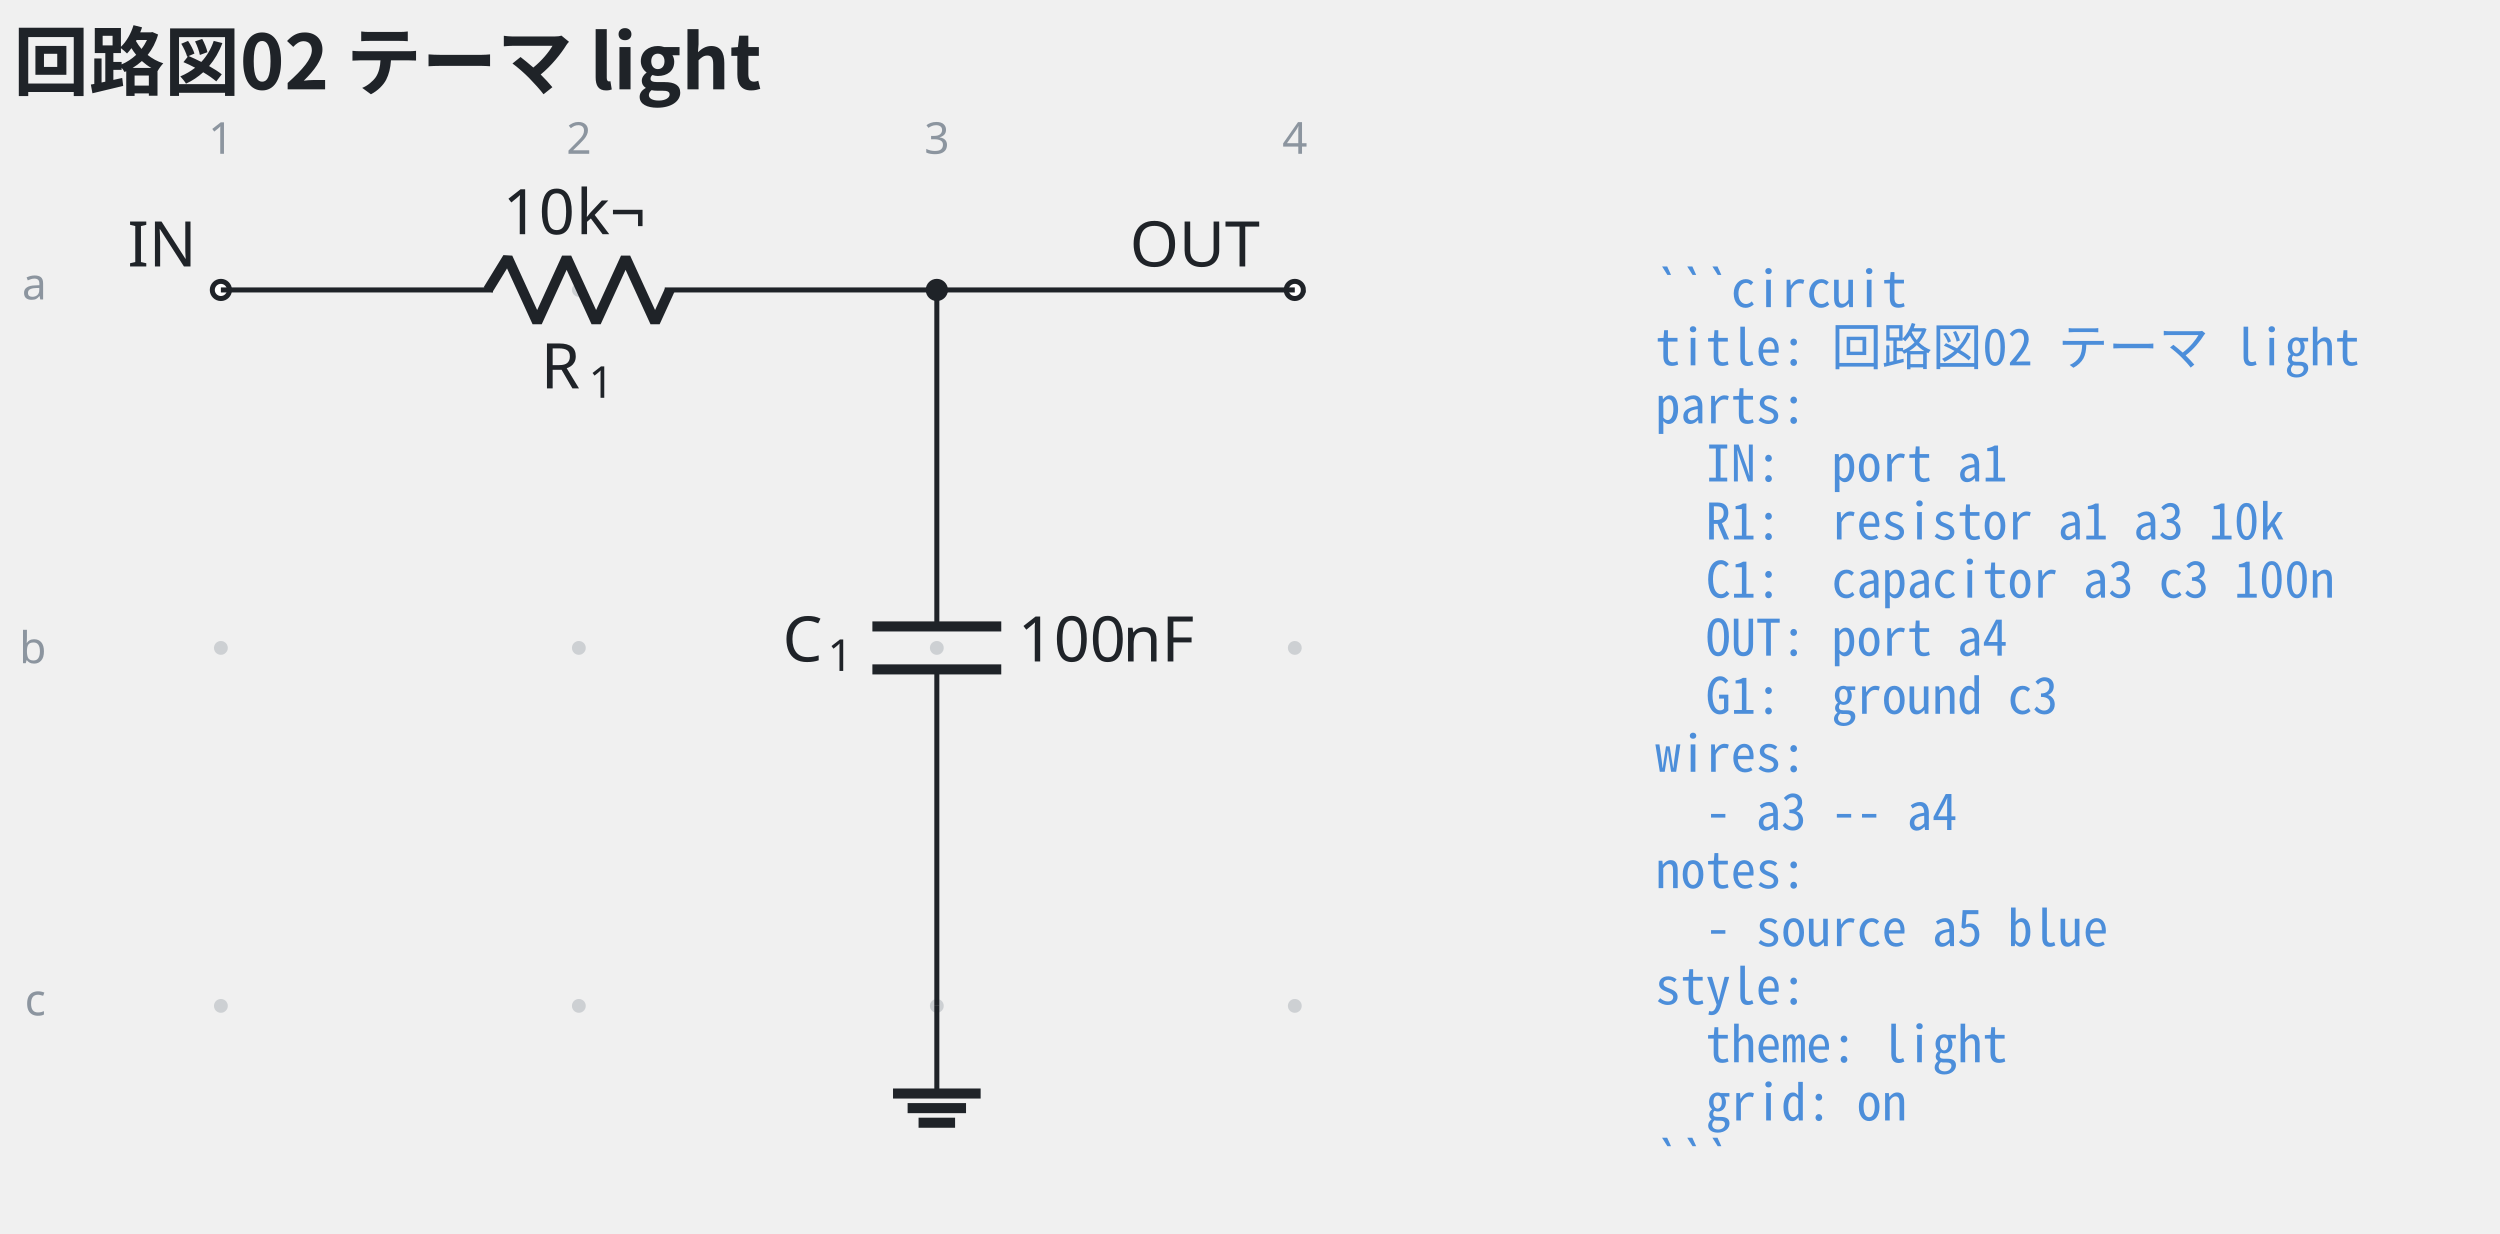
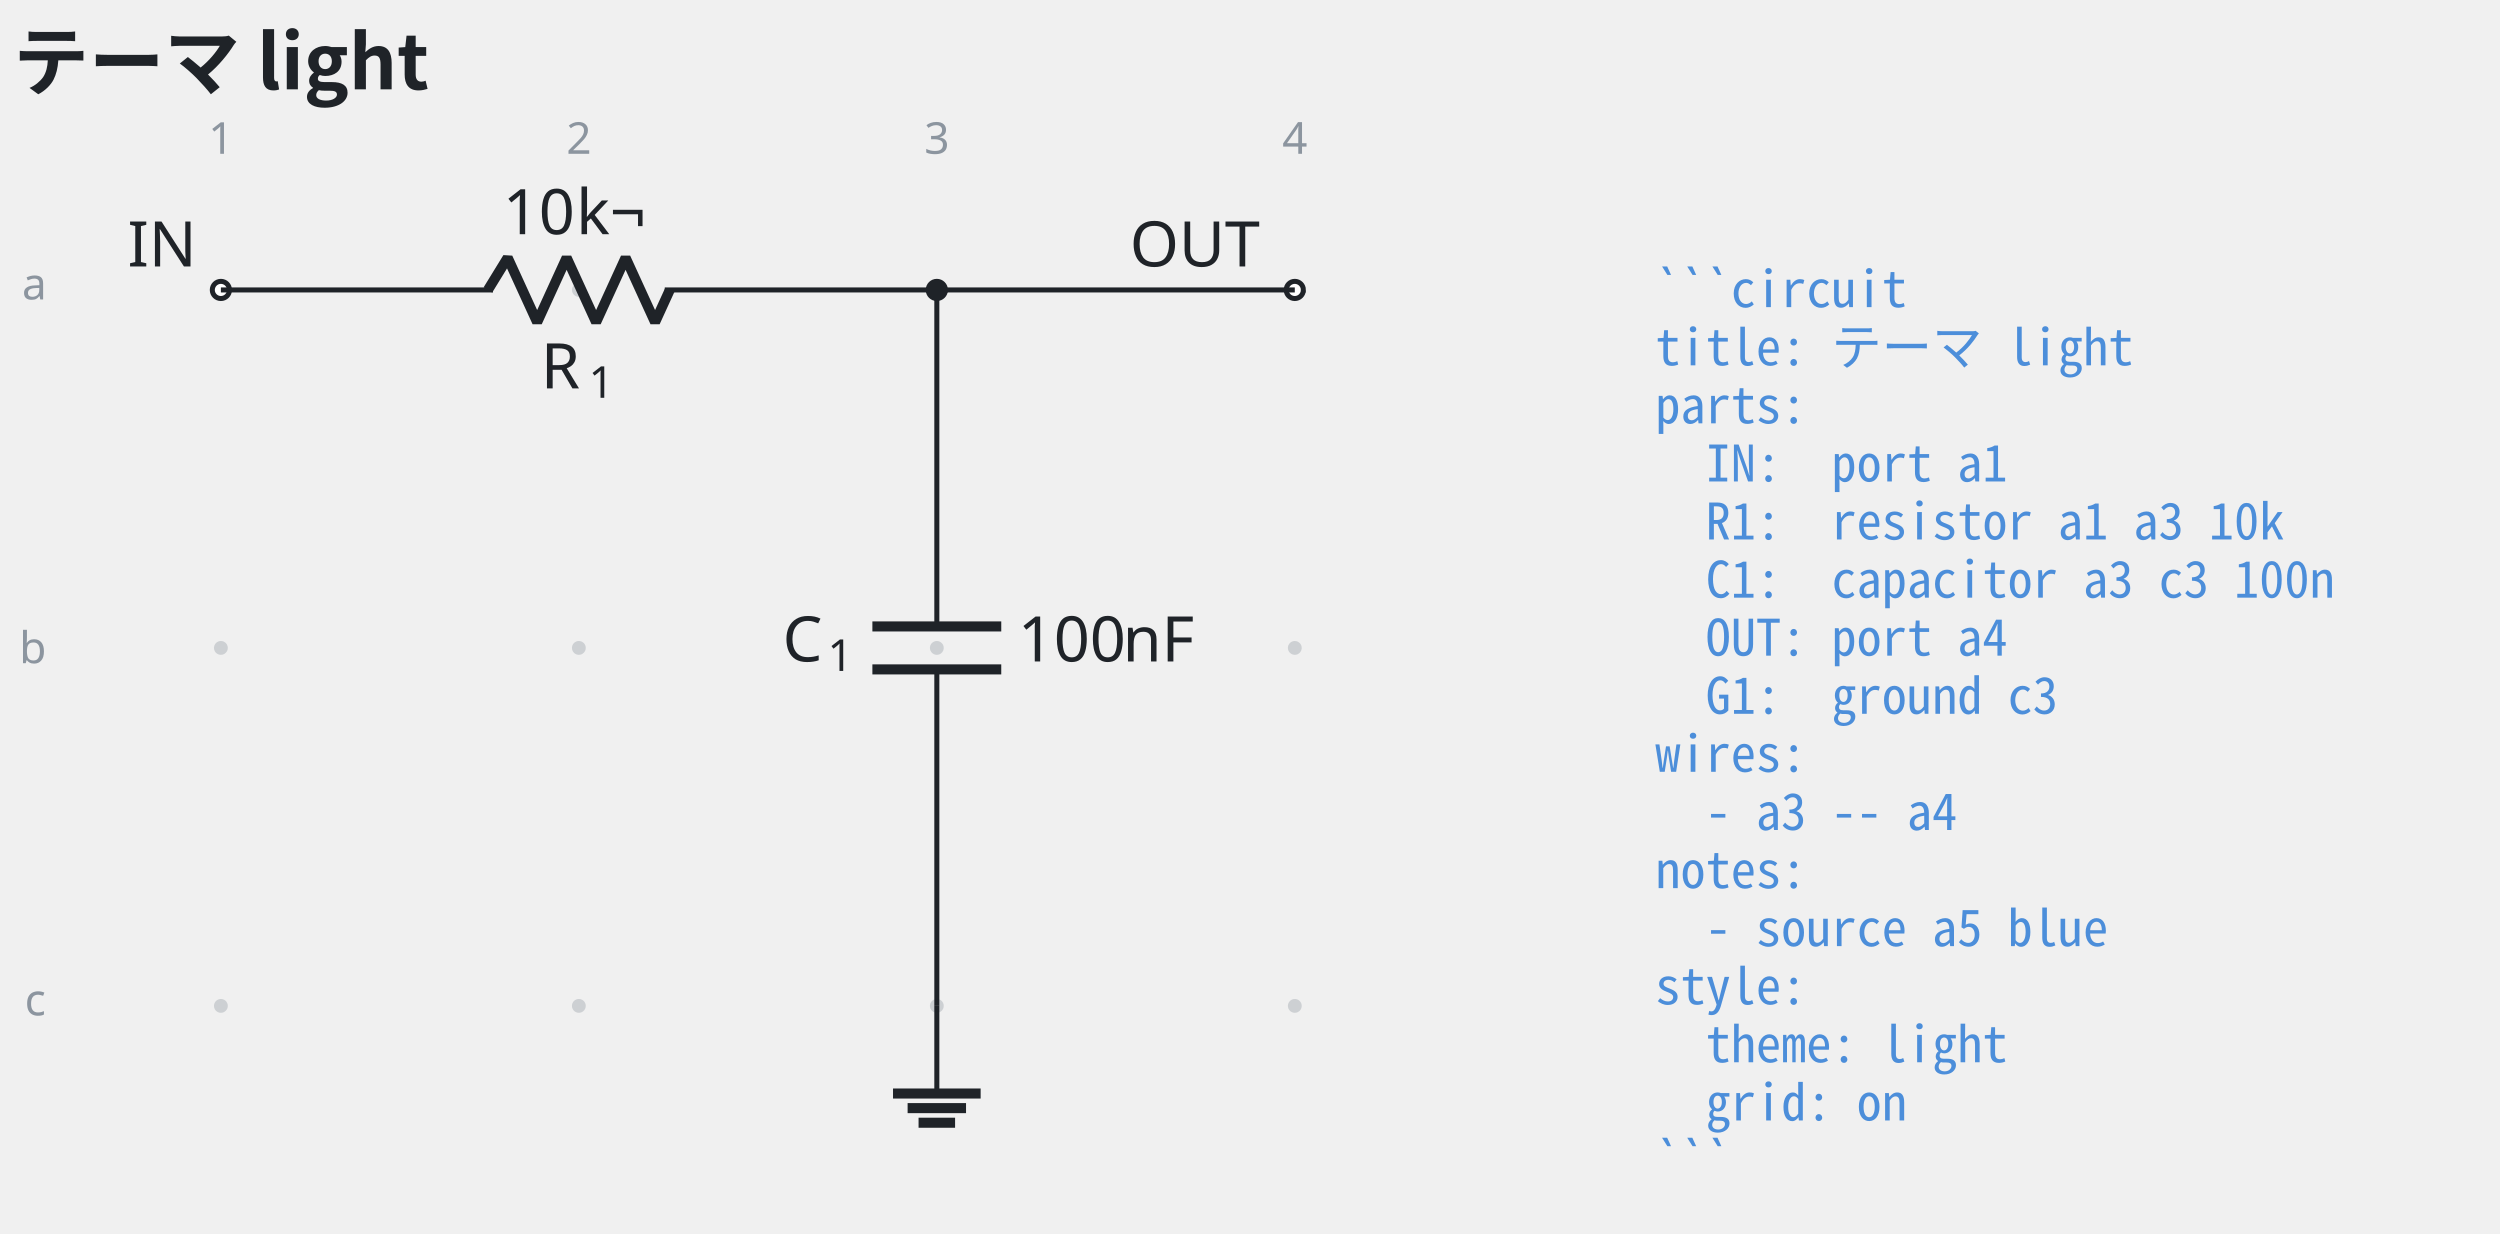
<svg xmlns="http://www.w3.org/2000/svg" data-circuit-fence="0.1.0" fill="#1f2328" width="529.887" height="261.477" viewBox="-72 -72 397.416 196.108">
  <g stroke="#1f2328" stroke-miterlimit="10" stroke-width=".8">
    <path fill="#8c959f" fill-opacity=".35" stroke="none" stroke-opacity=".35" d="M-35.787-25.909a1.1 1.1 0 1 0-2.2 0 1.1 1.1 0 0 0 2.2 0M-35.787 30.997a1.1 1.1 0 1 0-2.2 0 1.1 1.1 0 0 0 2.2 0M-35.787 87.902a1.1 1.1 0 1 0-2.2 0 1.1 1.1 0 0 0 2.2 0M21.118-25.909a1.1 1.1 0 1 0-2.2 0 1.1 1.1 0 0 0 2.2 0M21.118 30.997a1.1 1.1 0 1 0-2.2 0 1.1 1.1 0 0 0 2.2 0M21.118 87.902a1.1 1.1 0 1 0-2.2 0 1.1 1.1 0 0 0 2.2 0M78.024-25.909a1.1 1.1 0 1 0-2.2 0 1.1 1.1 0 0 0 2.2 0M78.024 30.997a1.1 1.1 0 1 0-2.2 0 1.1 1.1 0 0 0 2.2 0M78.024 87.902a1.1 1.1 0 1 0-2.2 0 1.1 1.1 0 0 0 2.2 0M134.93-25.909a1.1 1.1 0 1 0-2.2 0 1.1 1.1 0 0 0 2.2 0M134.93 30.997a1.1 1.1 0 1 0-2.2 0 1.1 1.1 0 0 0 2.2 0M134.93 87.902a1.1 1.1 0 1 0-2.2 0 1.1 1.1 0 0 0 2.2 0m-1.1 0" />
    <g fill="#8c959f" stroke="#8c959f">
      <text x="-36.887" y="-25.909" fill="#8c959f" stroke="none" font-family="cmr7" font-size="7" transform="translate(-1.993 -21.645)">1</text>
    </g>
    <g fill="#8c959f" stroke="#8c959f">
      <text x="-36.887" y="-25.909" fill="#8c959f" stroke="none" font-family="cmr7" font-size="7" transform="translate(54.912 -21.645)">2</text>
    </g>
    <g fill="#8c959f" stroke="#8c959f">
      <text x="-36.887" y="-25.909" fill="#8c959f" stroke="none" font-family="cmr7" font-size="7" transform="translate(111.818 -21.645)">3</text>
    </g>
    <g fill="#8c959f" stroke="#8c959f">
      <text x="-36.887" y="-25.909" fill="#8c959f" stroke="none" font-family="cmr7" font-size="7" transform="translate(168.723 -21.645)">4</text>
    </g>
    <g fill="#8c959f" stroke="#8c959f">
      <text x="-36.887" y="-25.909" fill="#8c959f" stroke="none" font-family="cmr7" font-size="7" transform="translate(-31.62 1.507)">a</text>
    </g>
    <g fill="#8c959f" stroke="#8c959f">
      <text x="-36.887" y="-25.909" fill="#8c959f" stroke="none" font-family="cmr7" font-size="7" transform="translate(-32.05 59.336)">b</text>
    </g>
    <g fill="#8c959f" stroke="#8c959f">
      <text x="-36.887" y="-25.909" fill="#8c959f" stroke="none" font-family="cmr7" font-size="7" transform="translate(-31.189 115.318)">c</text>
    </g>
    <g fill="#ffffff">
      <path d="M-35.522-25.909a1.365 1.365 0 1 0-2.73 0 1.365 1.365 0 0 0 2.73 0Zm-1.365 0" />
    </g>
    <text x="-36.887" y="-25.909" stroke="none" font-family="cmr10" font-size="10" transform="translate(-14.844 -3.733)">IN</text>
    <path fill="none" d="M-36.887-25.909h.4m-.4 0H6.36m27.315 0h43.248m-.4 0h.4" />
    <g stroke-linejoin="bevel" stroke-width="1.6">
      <path fill="none" d="m5.561-25.909 3.143-5.121 4.686 10.243 4.685-10.243 4.686 10.243 4.686-10.243 4.686 10.243 2.343-5.122" />
    </g>
    <g stroke="none">
      <text x="-36.887" y="-25.909" font-family="cmmi10" font-size="10" transform="translate(50.866 15.648)">R</text>
      <text x="-29.294" y="-24.409" font-family="cmr7" font-size="7" transform="translate(50.866 15.648)">1</text>
    </g>
    <g stroke="none" font-family="cmr10" font-size="10">
      <text x="-36.887" y="-25.909" transform="translate(44.822 -8.863)">10</text>
      <text x="-25.221" y="-25.909" transform="translate(44.822 -8.863)">k¬</text>
    </g>
    <path fill="none" d="M76.924-25.909v.4m0-.4v53.491m0 6.829v53.491m0-.4v.4" />
    <g stroke-width="1.6">
      <path fill="none" d="M87.167 27.582H66.68m20.486 6.829H66.68" />
    </g>
    <g stroke="none">
      <text x="-36.887" y="-25.909" font-family="cmmi10" font-size="10" transform="translate(89.296 59.058)">C</text>
      <text x="-29.74" y="-24.409" font-family="cmr7" font-size="7" transform="translate(89.296 59.058)">1</text>
    </g>
    <g stroke="none" font-family="cmr10" font-size="10">
      <text x="-36.887" y="-25.909" transform="translate(126.693 59.058)">100</text>
      <text x="-20.22" y="-25.909" transform="translate(126.693 59.058)">nF</text>
    </g>
    <g fill="#ffffff">
      <path d="M135.195-25.909a1.365 1.365 0 1 0-2.731 0 1.365 1.365 0 0 0 2.73 0Zm-1.366 0" />
    </g>
    <text x="-36.887" y="-25.909" stroke="none" font-family="cmr10" font-size="10" transform="translate(144.483 -3.733)">OUT</text>
    <path fill="none" d="M76.924 87.902v13.93" />
    <path fill="none" stroke-width="1.6" d="M69.959 101.833h13.93m-11.609 2.321h9.287m-7.545 2.322h5.804" />
    <path fill="none" d="M76.924-25.909h56.905" />
    <path d="M78.29-25.909a1.365 1.365 0 1 0-2.732 0 1.365 1.365 0 0 0 2.731 0Zm-1.366 0" />
    <g>
      <text x="-36.887" y="-25.909" fill="#4c8eda" stroke="none" font-family="'Noto Sans Mono CJK JP',ui-monospace,'SFMono-Regular',Consolas,'Liberation Mono',monospace" font-size="8" transform="translate(228.022 2.733)" xml:space="preserve">```circuit</text>
    </g>
    <g>
-       <text x="-36.887" y="-25.909" fill="#4c8eda" stroke="none" font-family="'Noto Sans Mono CJK JP',ui-monospace,'SFMono-Regular',Consolas,'Liberation Mono',monospace" font-size="8" transform="translate(228.022 11.98)" xml:space="preserve">title: 回路図02 テーマ light</text>
+       <text x="-36.887" y="-25.909" fill="#4c8eda" stroke="none" font-family="'Noto Sans Mono CJK JP',ui-monospace,'SFMono-Regular',Consolas,'Liberation Mono',monospace" font-size="8" transform="translate(228.022 11.98)" xml:space="preserve">title: テーマ light</text>
    </g>
    <g>
      <text x="-36.887" y="-25.909" fill="#4c8eda" stroke="none" font-family="'Noto Sans Mono CJK JP',ui-monospace,'SFMono-Regular',Consolas,'Liberation Mono',monospace" font-size="8" transform="translate(228.022 21.2)" xml:space="preserve">parts:</text>
    </g>
    <g>
      <text x="-36.887" y="-25.909" fill="#4c8eda" stroke="none" font-family="'Noto Sans Mono CJK JP',ui-monospace,'SFMono-Regular',Consolas,'Liberation Mono',monospace" font-size="8" transform="translate(228.022 30.446)" xml:space="preserve">  IN:  port a1</text>
    </g>
    <g>
      <text x="-36.887" y="-25.909" fill="#4c8eda" stroke="none" font-family="'Noto Sans Mono CJK JP',ui-monospace,'SFMono-Regular',Consolas,'Liberation Mono',monospace" font-size="8" transform="translate(228.022 39.665)" xml:space="preserve">  R1:  resistor a1 a3 10k</text>
    </g>
    <g>
      <text x="-36.887" y="-25.909" fill="#4c8eda" stroke="none" font-family="'Noto Sans Mono CJK JP',ui-monospace,'SFMono-Regular',Consolas,'Liberation Mono',monospace" font-size="8" transform="translate(228.022 48.912)" xml:space="preserve">  C1:  capacitor a3 c3 100n</text>
    </g>
    <g>
      <text x="-36.887" y="-25.909" fill="#4c8eda" stroke="none" font-family="'Noto Sans Mono CJK JP',ui-monospace,'SFMono-Regular',Consolas,'Liberation Mono',monospace" font-size="8" transform="translate(228.022 58.131)" xml:space="preserve">  OUT: port a4</text>
    </g>
    <g>
      <text x="-36.887" y="-25.909" fill="#4c8eda" stroke="none" font-family="'Noto Sans Mono CJK JP',ui-monospace,'SFMono-Regular',Consolas,'Liberation Mono',monospace" font-size="8" transform="translate(228.022 67.378)" xml:space="preserve">  G1:  ground c3</text>
    </g>
    <g>
      <text x="-36.887" y="-25.909" fill="#4c8eda" stroke="none" font-family="'Noto Sans Mono CJK JP',ui-monospace,'SFMono-Regular',Consolas,'Liberation Mono',monospace" font-size="8" transform="translate(228.022 76.596)" xml:space="preserve">wires:</text>
    </g>
    <g>
      <text x="-36.887" y="-25.909" fill="#4c8eda" stroke="none" font-family="'Noto Sans Mono CJK JP',ui-monospace,'SFMono-Regular',Consolas,'Liberation Mono',monospace" font-size="8" transform="translate(228.022 85.844)" xml:space="preserve">  - a3 -- a4</text>
    </g>
    <g>
      <text x="-36.887" y="-25.909" fill="#4c8eda" stroke="none" font-family="'Noto Sans Mono CJK JP',ui-monospace,'SFMono-Regular',Consolas,'Liberation Mono',monospace" font-size="8" transform="translate(228.022 95.091)" xml:space="preserve">notes:</text>
    </g>
    <g>
      <text x="-36.887" y="-25.909" fill="#4c8eda" stroke="none" font-family="'Noto Sans Mono CJK JP',ui-monospace,'SFMono-Regular',Consolas,'Liberation Mono',monospace" font-size="8" transform="translate(228.022 104.31)" xml:space="preserve">  - source a5 blue</text>
    </g>
    <g>
      <text x="-36.887" y="-25.909" fill="#4c8eda" stroke="none" font-family="'Noto Sans Mono CJK JP',ui-monospace,'SFMono-Regular',Consolas,'Liberation Mono',monospace" font-size="8" transform="translate(228.022 113.557)" xml:space="preserve">style:</text>
    </g>
    <g>
      <text x="-36.887" y="-25.909" fill="#4c8eda" stroke="none" font-family="'Noto Sans Mono CJK JP',ui-monospace,'SFMono-Regular',Consolas,'Liberation Mono',monospace" font-size="8" transform="translate(228.022 122.775)" xml:space="preserve">  theme: light</text>
    </g>
    <g>
      <text x="-36.887" y="-25.909" fill="#4c8eda" stroke="none" font-family="'Noto Sans Mono CJK JP',ui-monospace,'SFMono-Regular',Consolas,'Liberation Mono',monospace" font-size="8" transform="translate(228.022 132.023)" xml:space="preserve">  grid: on</text>
    </g>
    <g>
      <text x="-36.887" y="-25.909" fill="#4c8eda" stroke="none" font-family="'Noto Sans Mono CJK JP',ui-monospace,'SFMono-Regular',Consolas,'Liberation Mono',monospace" font-size="8" transform="translate(228.022 141.241)" xml:space="preserve">```</text>
    </g>
    <g>
-       <text x="-36.887" y="-25.909" fill="#1f2328" stroke="none" font-family="'Noto Sans CJK JP','Noto Sans JP','Hiragino Sans','Yu Gothic',sans-serif" font-size="12" transform="translate(-32.983 -31.889)" font-weight="bold">回路図02 テーマ light</text>
+       <text x="-36.887" y="-25.909" fill="#1f2328" stroke="none" font-family="'Noto Sans CJK JP','Noto Sans JP','Hiragino Sans','Yu Gothic',sans-serif" font-size="12" transform="translate(-32.983 -31.889)" font-weight="bold">テーマ light</text>
    </g>
  </g>
</svg>
